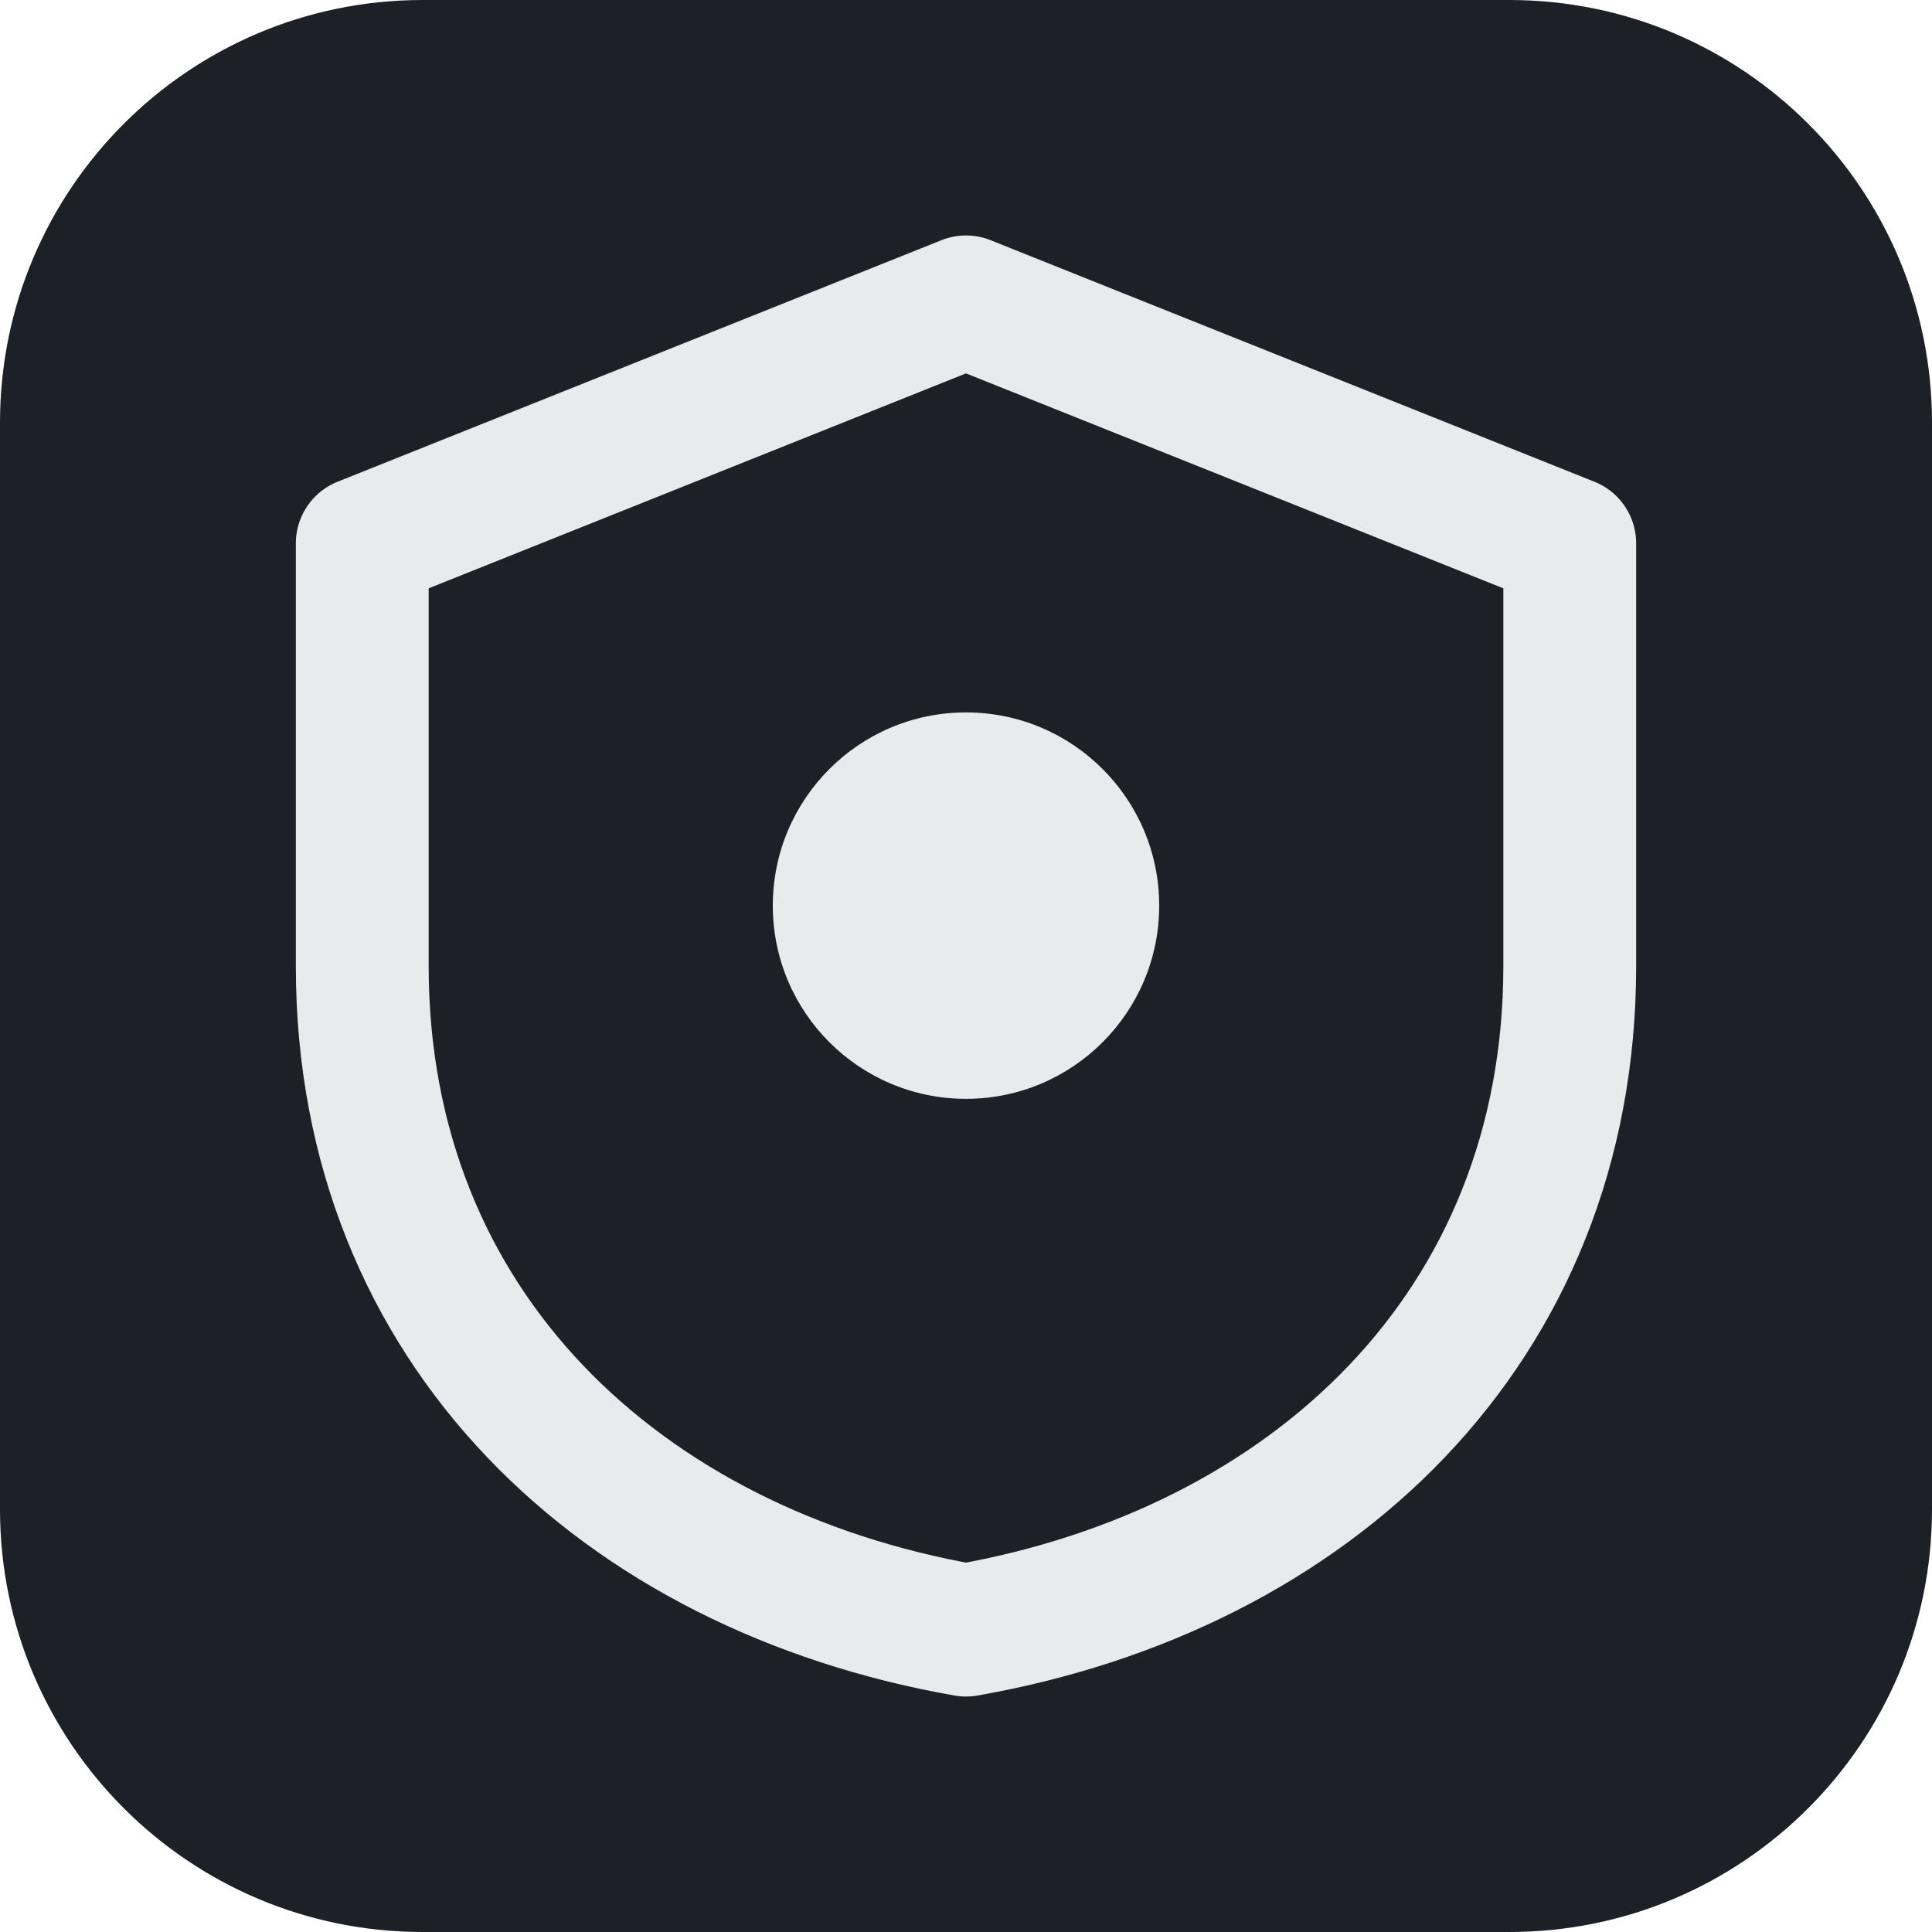
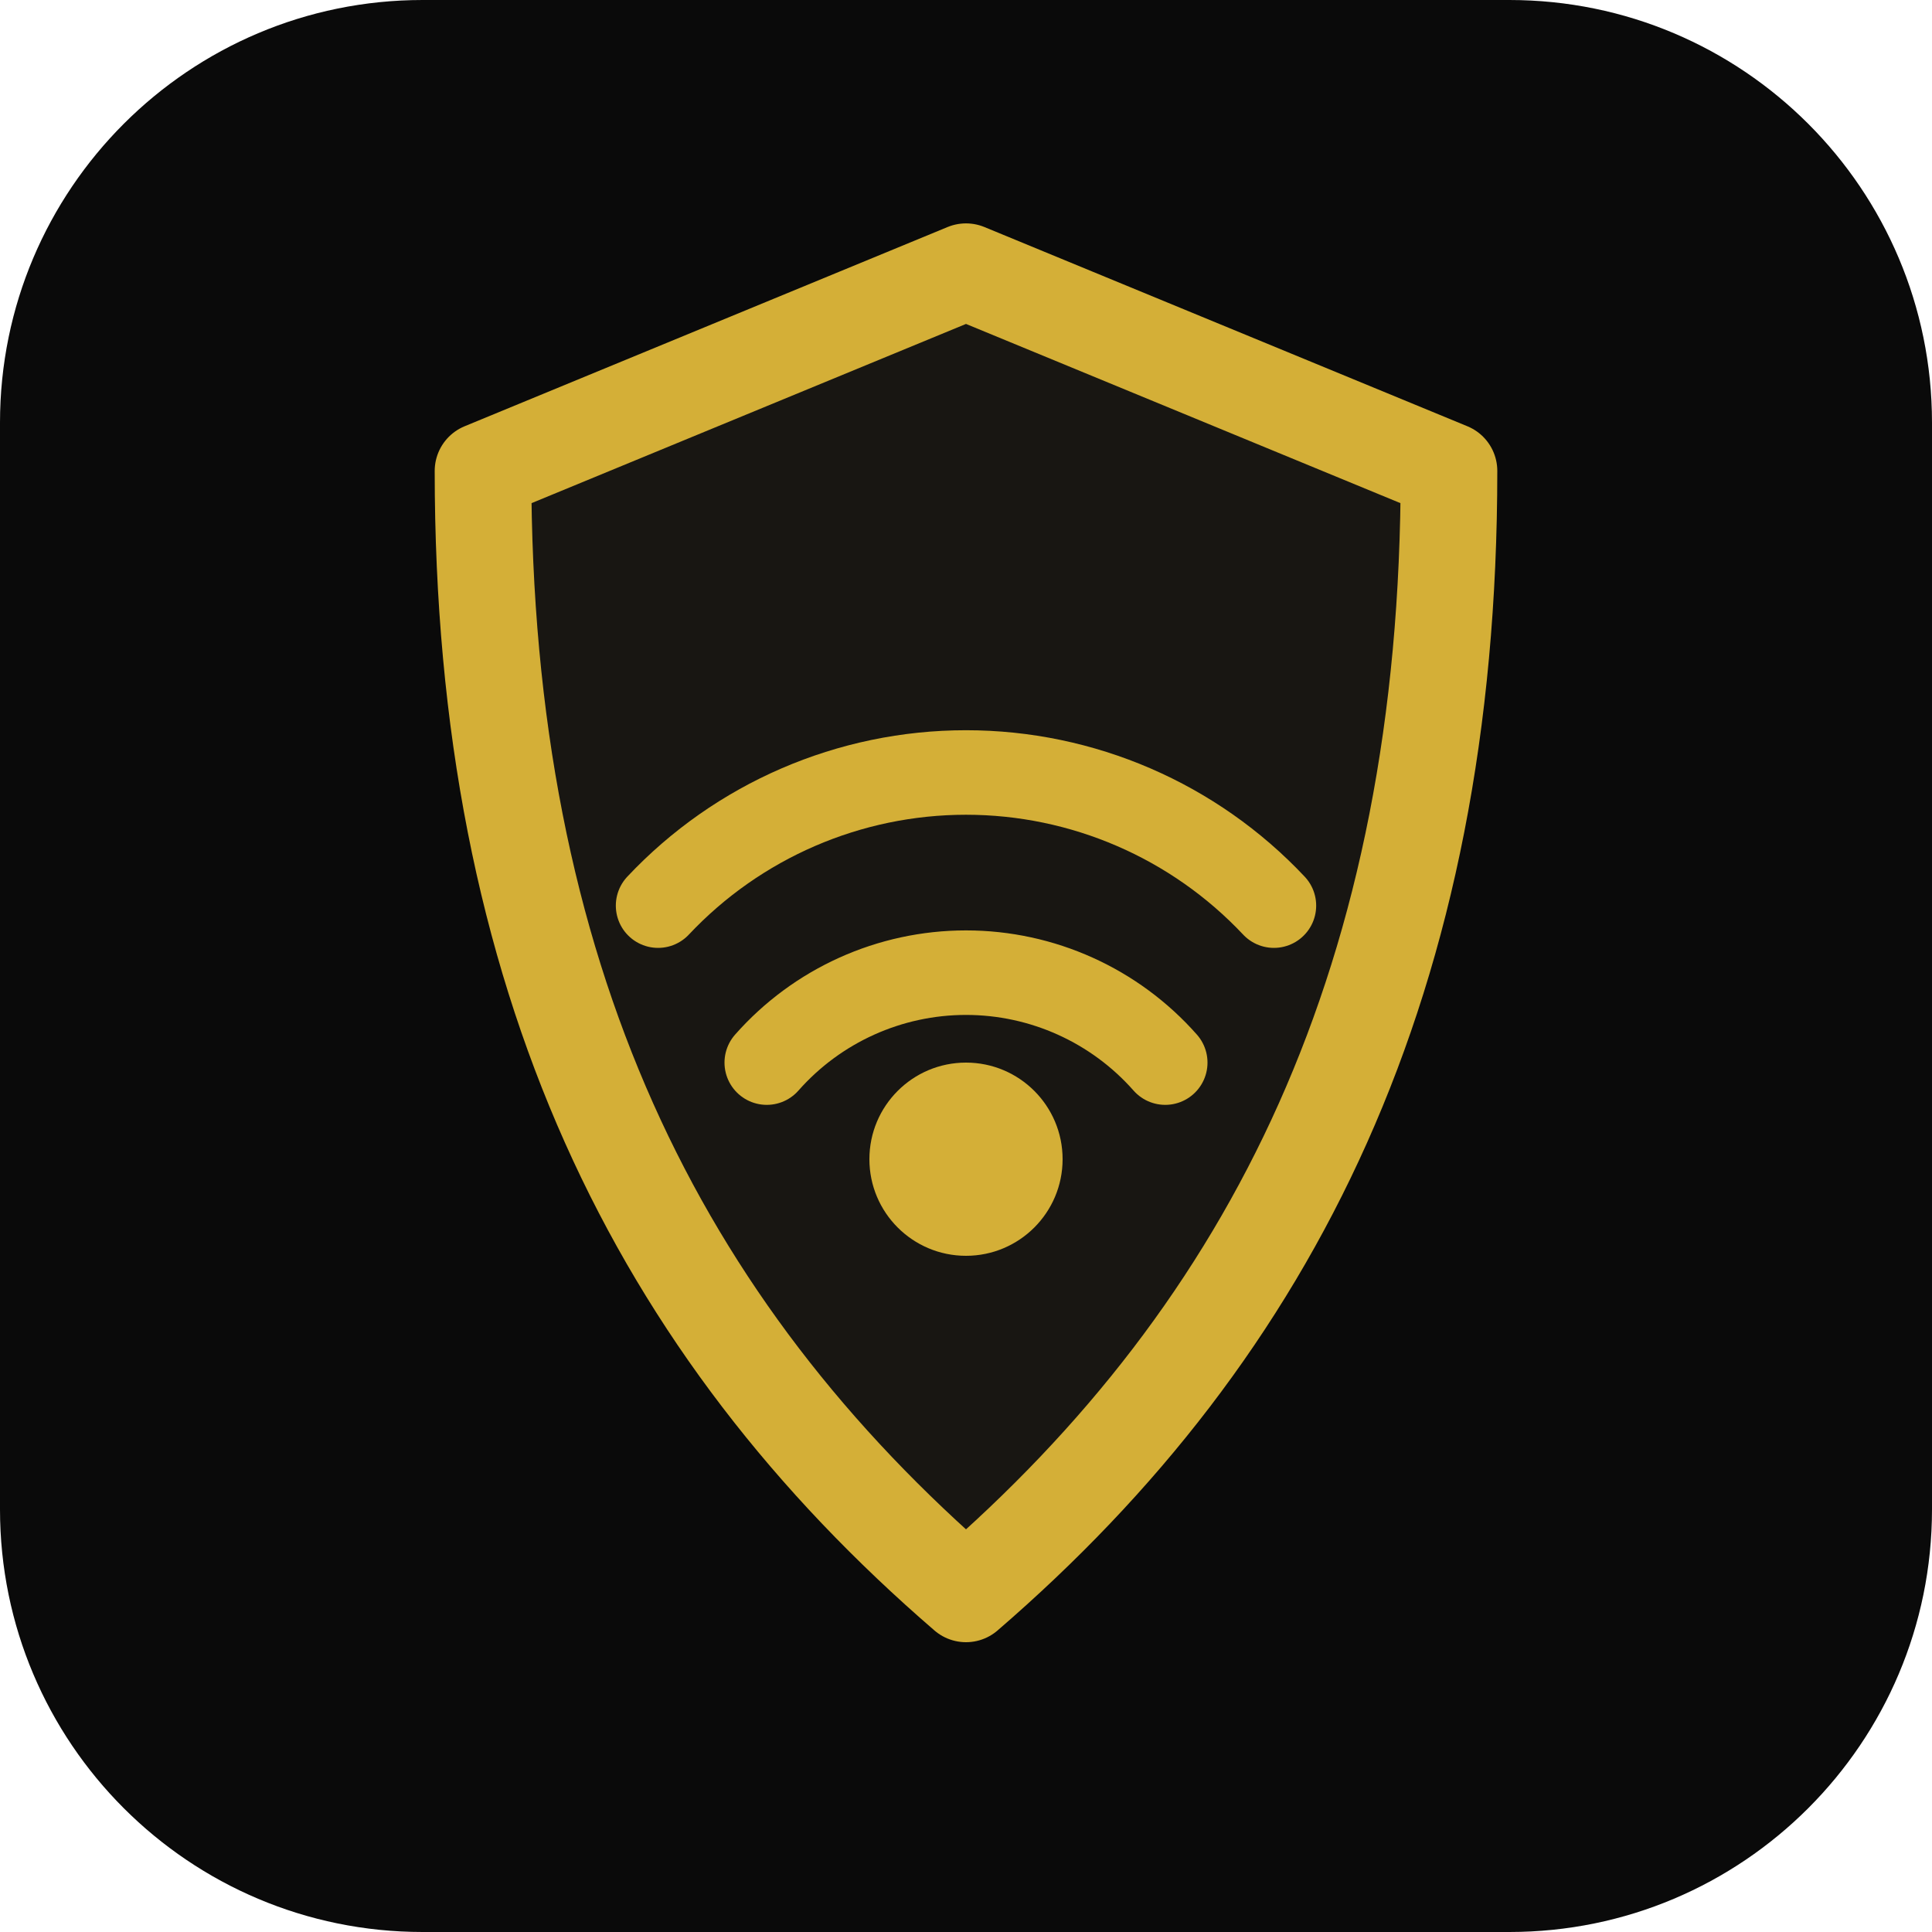
<svg xmlns="http://www.w3.org/2000/svg" viewBox="0 0 32 32">
-   <rect width="32" height="32" rx="7" fill="#1d2026" />
-   <path d="M16 5 26 9v7c0 6-4.3 10-10 11C10.3 26 6 22 6 16V9z" fill="none" stroke="#e8eaed" stroke-width="2.2" stroke-linejoin="round" />
-   <circle cx="16" cy="15" r="3.2" fill="#e8eaed" />
+   <rect width="32" height="32" rx="7" fill="#0a0a0a" />
+   <path d="M16 4.5 24 7.8C24 16.2 21.1 22 16 26.4 10.9 22 8 16.2 8 7.8z" fill="#181612" stroke="#d4af37" stroke-width="1.6" stroke-linejoin="round" />
+   <path d="M12.7 17.6a4.4 4.4 0 0 1 6.6 0M10.9 15a7 7 0 0 1 10.2 0" fill="none" stroke="#d4af37" stroke-width="1.4" stroke-linecap="round" />
+   <circle cx="16" cy="19.2" r="1.6" fill="#d4af37" />
</svg>
